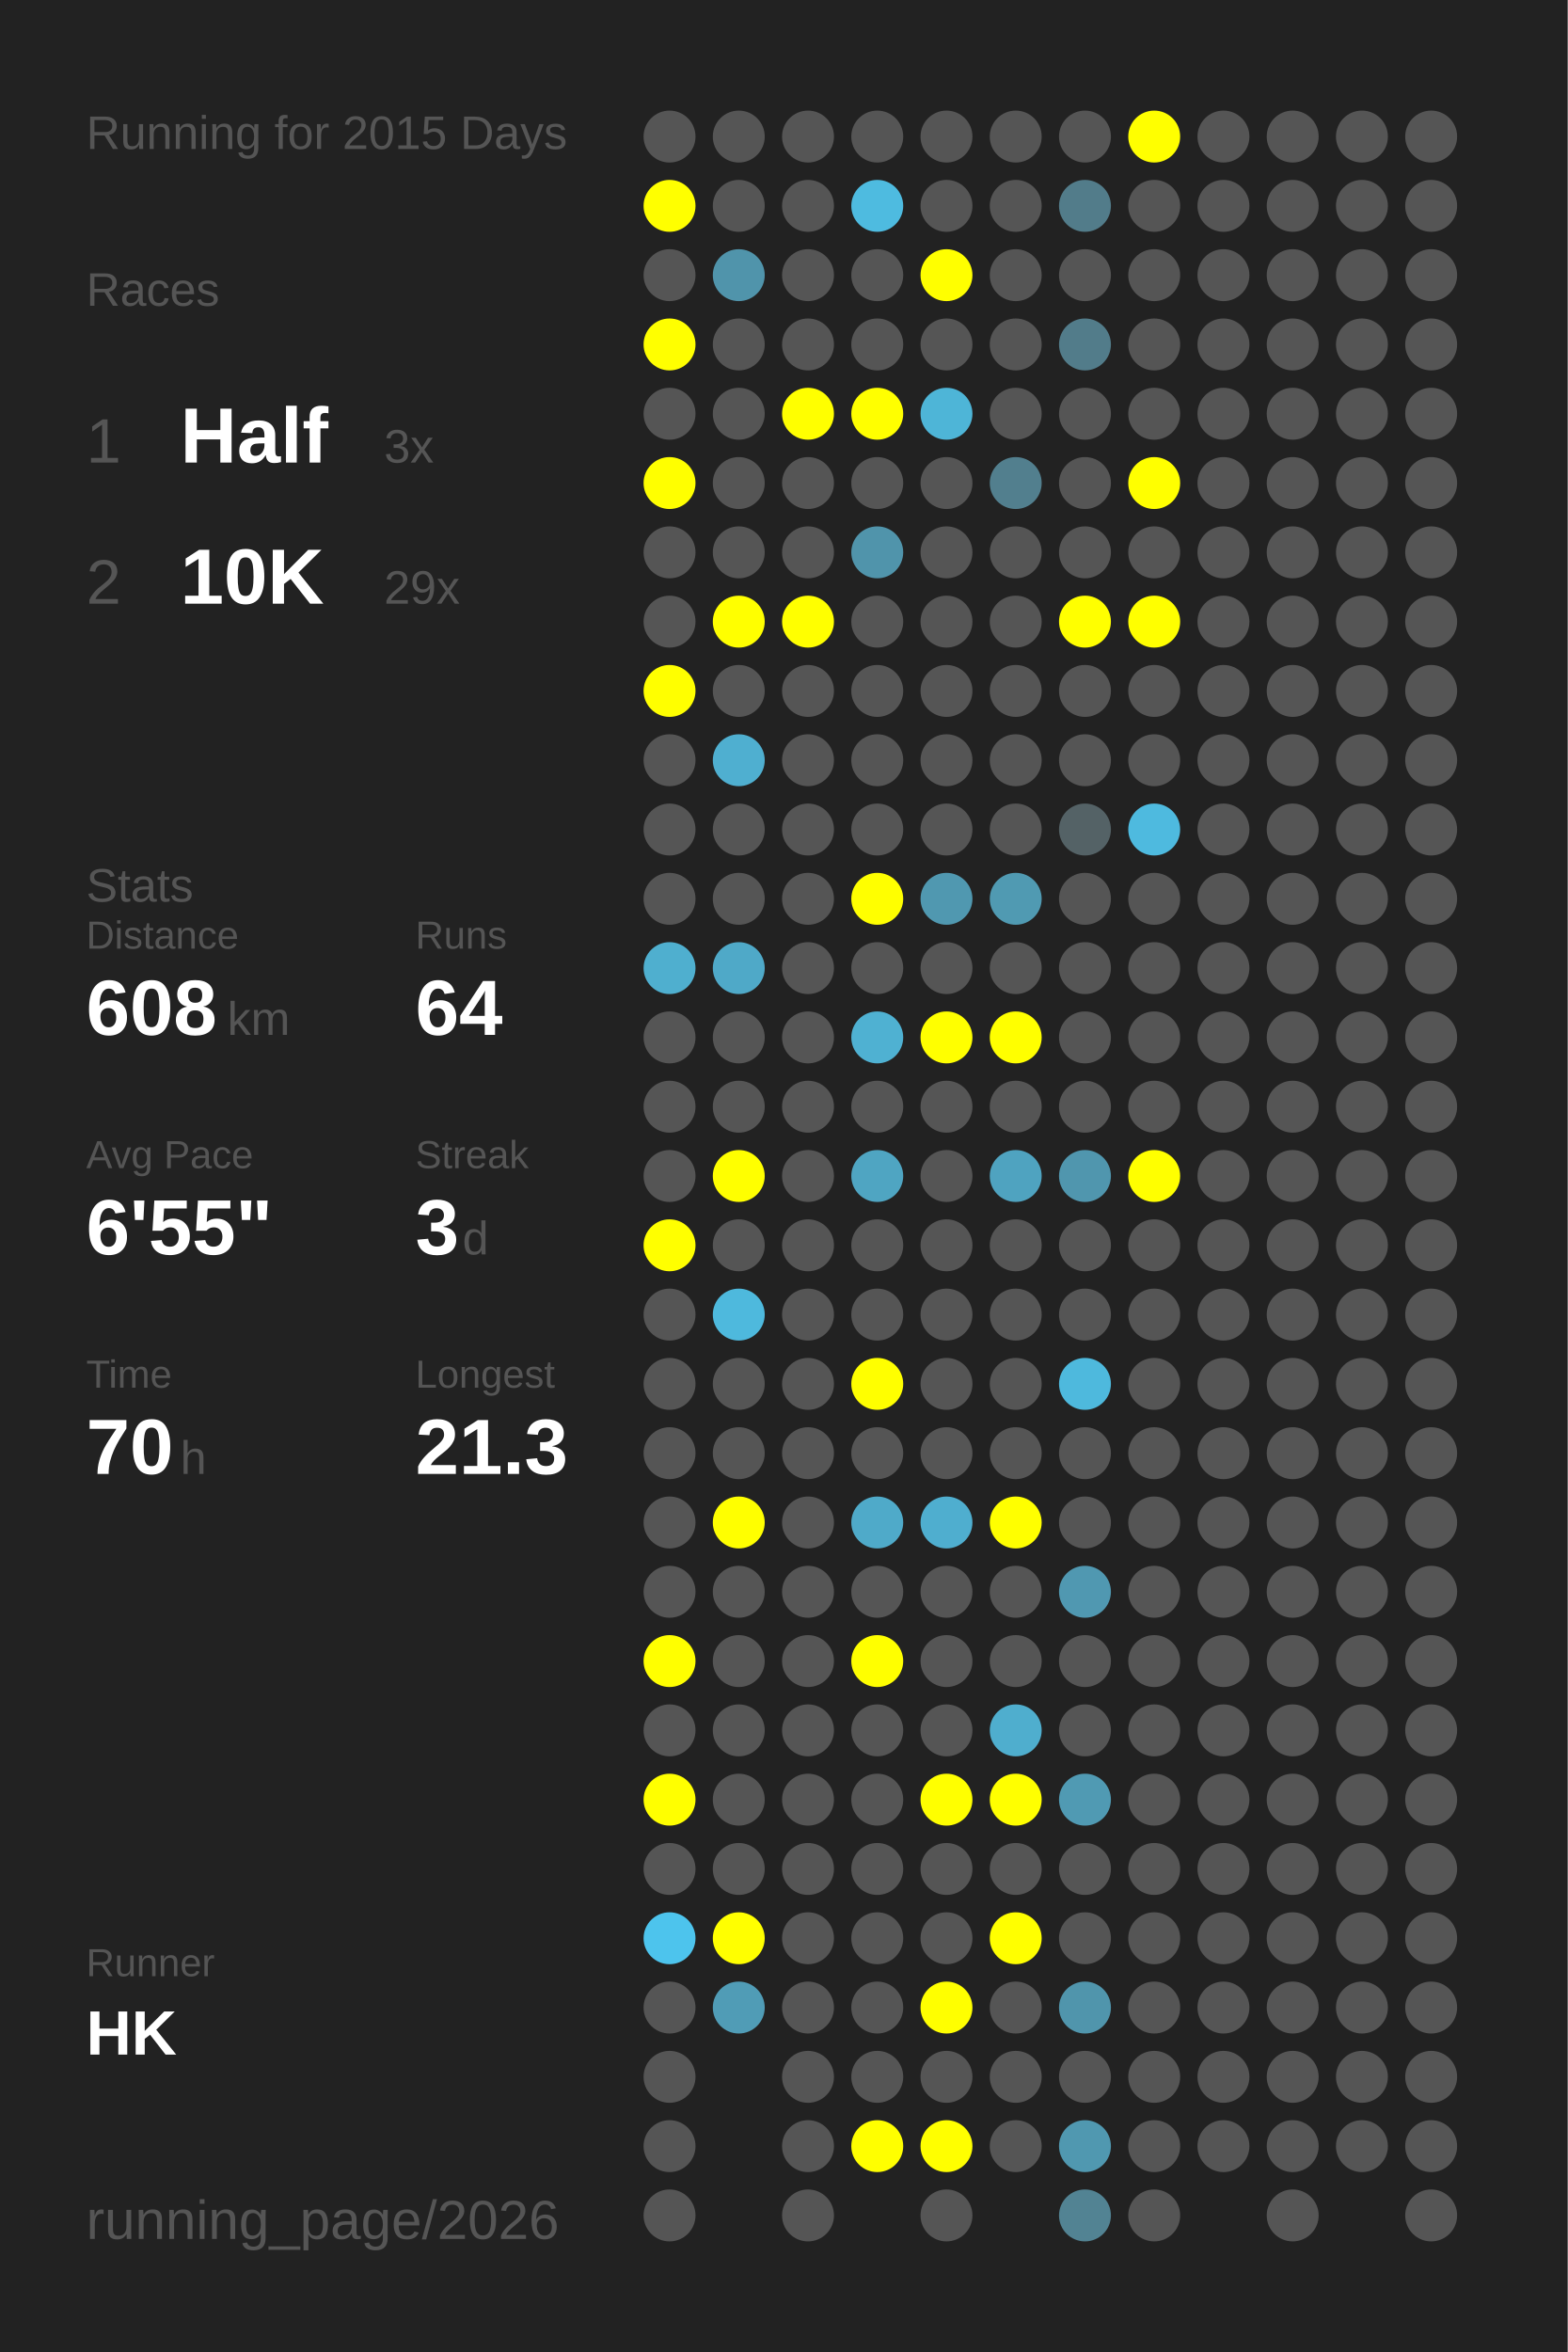
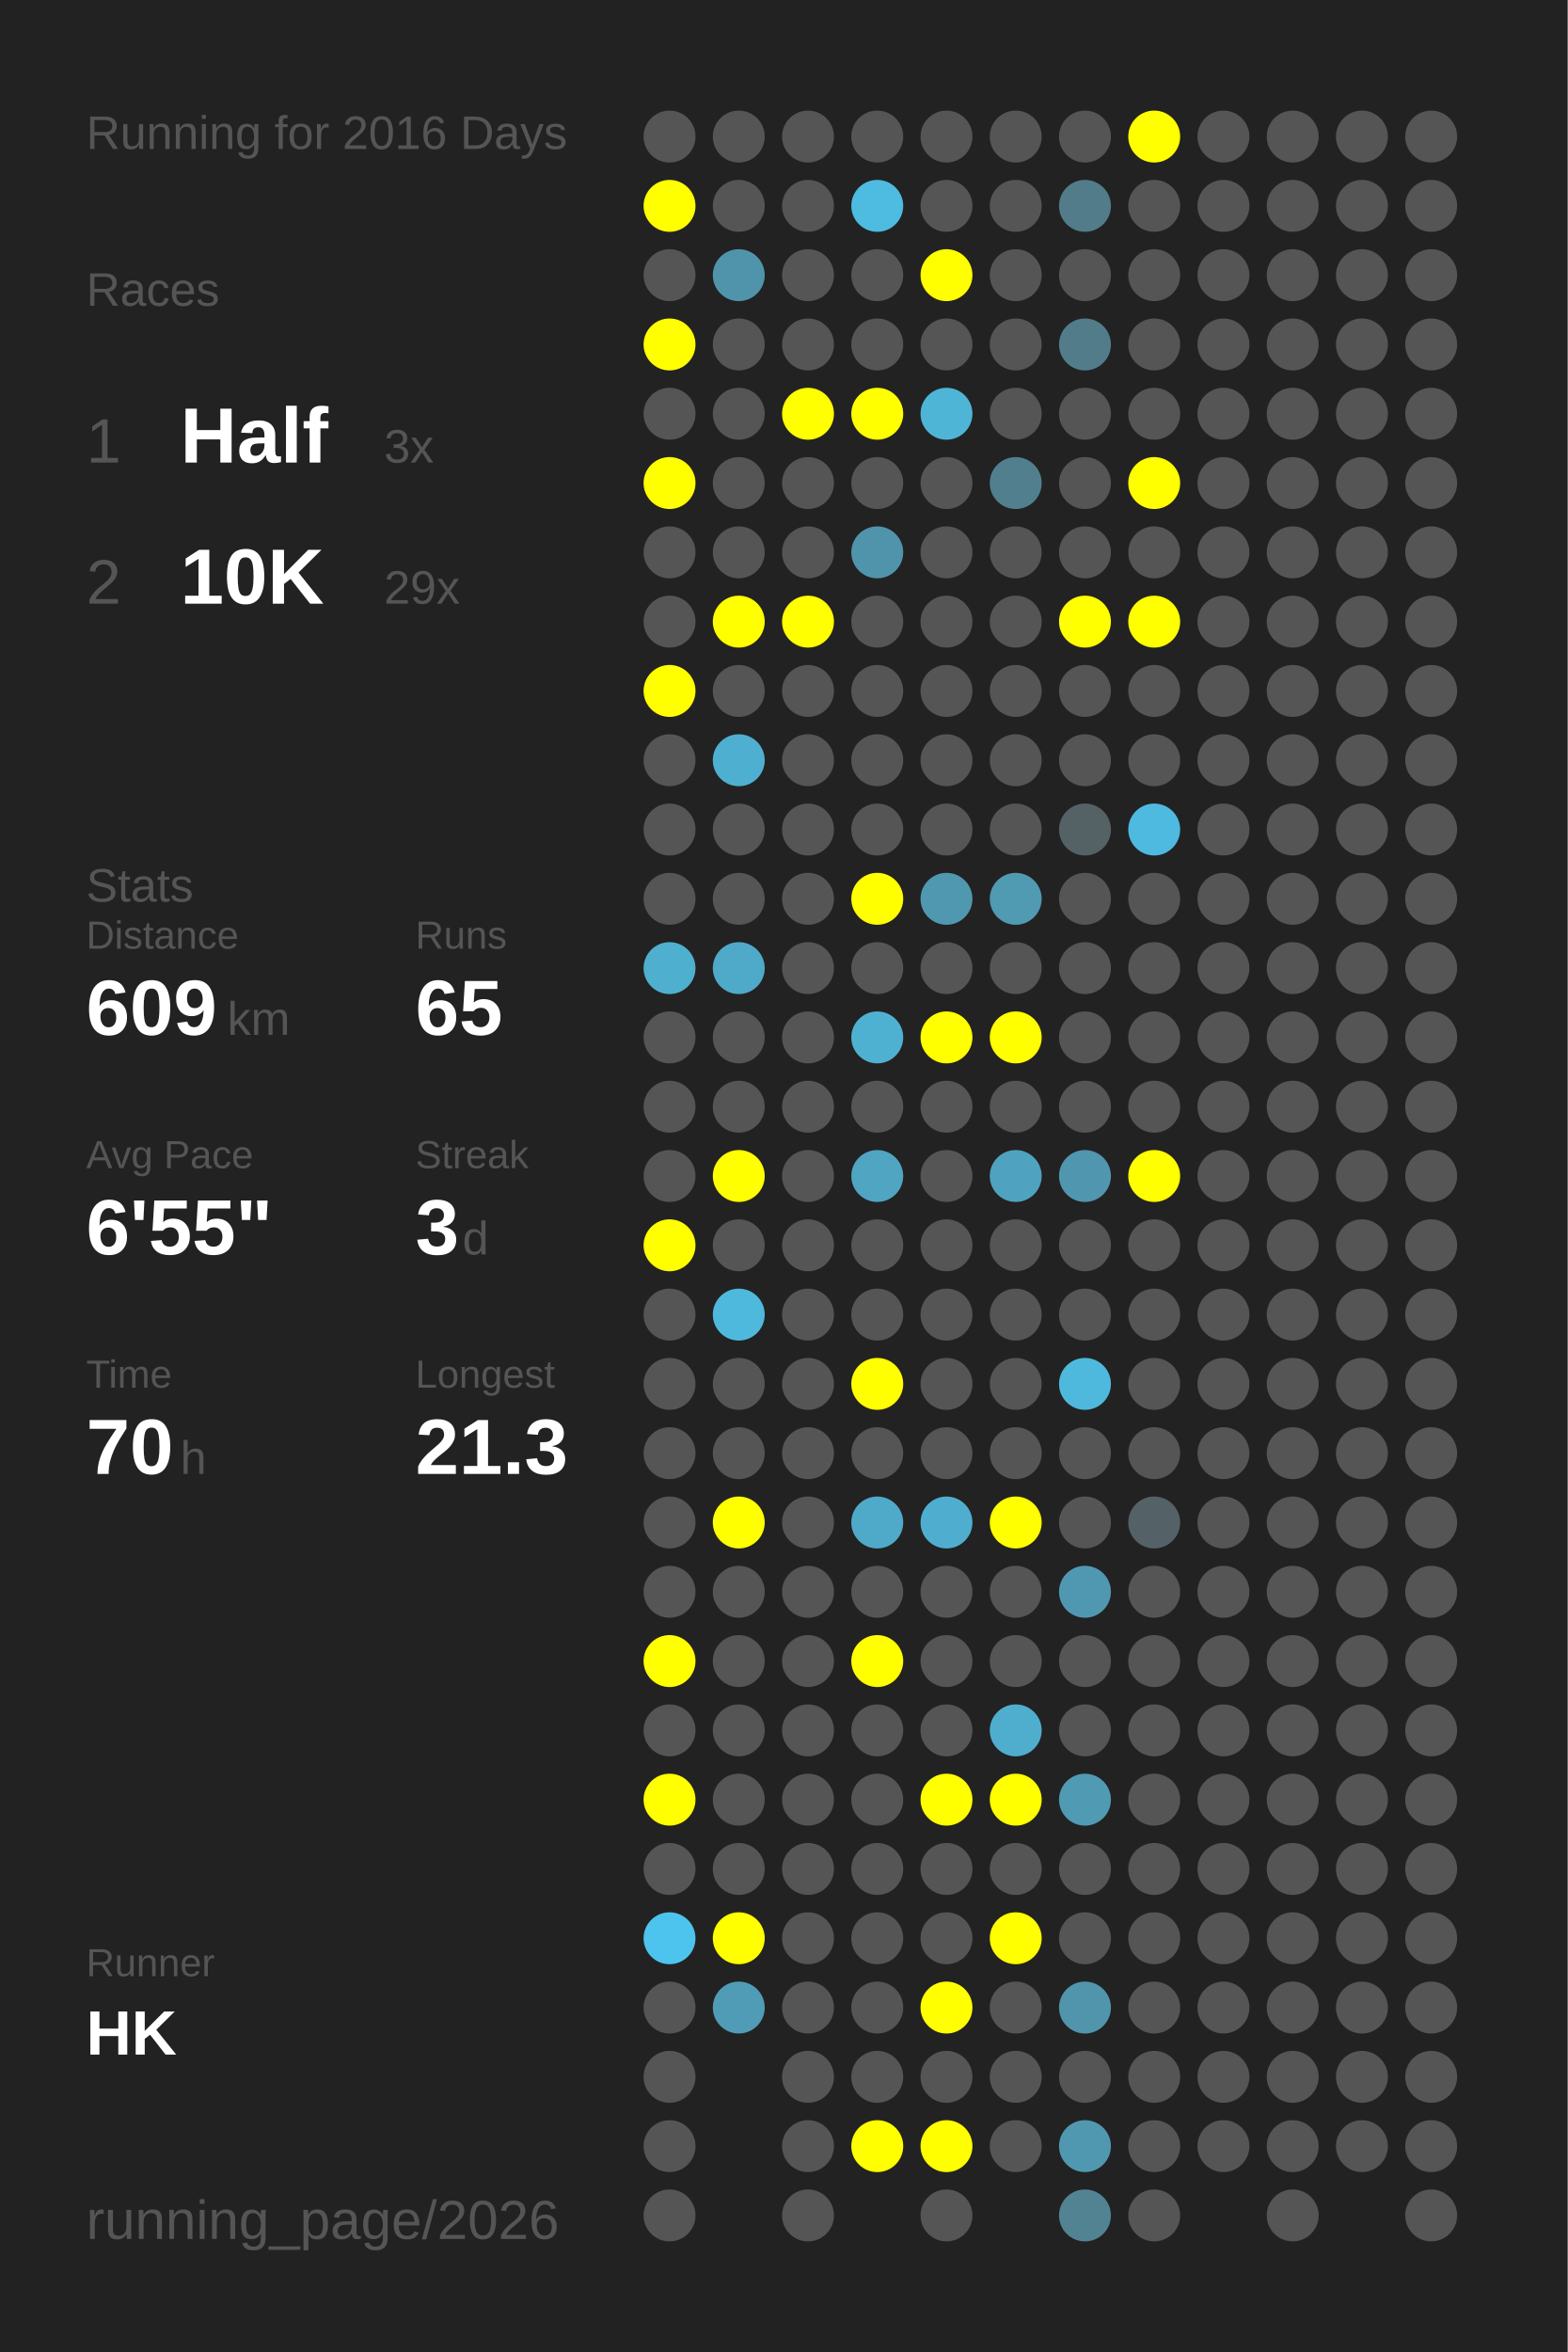
<svg xmlns="http://www.w3.org/2000/svg" baseProfile="full" height="300mm" version="1.1" viewBox="0,0,200,300" width="200mm">
  <defs />
  <rect fill="#222222" height="300" width="200" x="0" y="0" />
-   <text fill="#555555" style="font-size:6px; font-family:Arial;" x="11" y="19">Running for 2015 Days</text>
+   <text fill="#555555" style="font-size:6px; font-family:Arial;" x="11" y="19">Running for 2016 Days</text>
  <text fill="#555555" style="font-size:6px; font-family:Arial;" x="11" y="39">Races</text>
  <text fill="#555555" style="font-size:8px; font-family:Arial;" x="11" y="59">1</text>
  <text fill="#FFFFFF" style="font-size:10px; font-family:Arial; font-weight:bold;" x="23" y="59">Half</text>
  <text fill="#555555" style="font-size:6px; font-family:Arial;" x="49" y="59">3x</text>
  <text fill="#555555" style="font-size:8px; font-family:Arial;" x="11" y="77">2</text>
  <text fill="#FFFFFF" style="font-size:10px; font-family:Arial; font-weight:bold;" x="23" y="77">10K</text>
  <text fill="#555555" style="font-size:6px; font-family:Arial;" x="49" y="77">29x</text>
  <text fill="#555555" style="font-size:6px; font-family:Arial;" x="11" y="115">Stats</text>
  <text fill="#555555" style="font-size:5px; font-family:Arial;" x="11" y="121">Distance</text>
-   <text fill="#FFFFFF" style="font-size:10px; font-family:Arial; font-weight:bold;" x="11" y="132">608</text>
+   <text fill="#FFFFFF" style="font-size:10px; font-family:Arial; font-weight:bold;" x="11" y="132">609</text>
  <text fill="#555555" style="font-size:6px; font-family:Arial;" x="29" y="132">km</text>
  <text fill="#555555" style="font-size:5px; font-family:Arial;" x="53" y="121">Runs</text>
-   <text fill="#FFFFFF" style="font-size:10px; font-family:Arial; font-weight:bold;" x="53" y="132">64</text>
+   <text fill="#FFFFFF" style="font-size:10px; font-family:Arial; font-weight:bold;" x="53" y="132">65</text>
  <text fill="#555555" style="font-size:5px; font-family:Arial;" x="11" y="149">Avg Pace</text>
  <text fill="#FFFFFF" style="font-size:10px; font-family:Arial; font-weight:bold;" x="11" y="160">6'55"</text>
  <text fill="#555555" style="font-size:5px; font-family:Arial;" x="53" y="149">Streak</text>
  <text fill="#FFFFFF" style="font-size:10px; font-family:Arial; font-weight:bold;" x="53" y="160">3</text>
  <text fill="#555555" style="font-size:6px; font-family:Arial;" x="59" y="160">d</text>
  <text fill="#555555" style="font-size:5px; font-family:Arial;" x="11" y="177">Time</text>
  <text fill="#FFFFFF" style="font-size:10px; font-family:Arial; font-weight:bold;" x="11" y="188">70</text>
  <text fill="#555555" style="font-size:6px; font-family:Arial;" x="23" y="188">h</text>
  <text fill="#555555" style="font-size:5px; font-family:Arial;" x="53" y="177">Longest</text>
  <text fill="#FFFFFF" style="font-size:10px; font-family:Arial; font-weight:bold;" x="53" y="188">21.3</text>
  <text fill="#555555" style="font-size:5px; font-family:Arial;" x="11" y="252.065">Runner</text>
  <text fill="#FFFFFF" style="font-size:8px; font-family:Arial; font-weight:bold;" x="11" y="262.065">HK</text>
  <text fill="#555555" style="font-size:7px; font-family:Arial;" x="11" y="285.581">running_page/2026</text>
  <circle cx="85.417" cy="17.419" fill="#555555" r="3.312" />
  <circle cx="85.417" cy="26.258" fill="#FFFF00" r="3.312" />
  <circle cx="85.417" cy="35.097" fill="#555555" r="3.312" />
  <circle cx="85.417" cy="43.935" fill="#FFFF00" r="3.312" />
  <circle cx="85.417" cy="52.774" fill="#555555" r="3.312" />
  <circle cx="85.417" cy="61.613" fill="#FFFF00" r="3.312" />
  <circle cx="85.417" cy="70.452" fill="#555555" r="3.312" />
  <circle cx="85.417" cy="79.29" fill="#555555" r="3.312" />
  <circle cx="85.417" cy="88.129" fill="#FFFF00" r="3.312" />
  <circle cx="85.417" cy="96.968" fill="#555555" r="3.312" />
  <circle cx="85.417" cy="105.806" fill="#555555" r="3.312" />
  <circle cx="85.417" cy="114.645" fill="#555555" r="3.312" />
  <circle cx="85.417" cy="123.484" fill="#4fafcf" r="3.312" />
  <circle cx="85.417" cy="132.323" fill="#555555" r="3.312" />
  <circle cx="85.417" cy="141.161" fill="#555555" r="3.312" />
  <circle cx="85.417" cy="150" fill="#555555" r="3.312" />
  <circle cx="85.417" cy="158.839" fill="#FFFF00" r="3.312" />
  <circle cx="85.417" cy="167.677" fill="#555555" r="3.312" />
  <circle cx="85.417" cy="176.516" fill="#555555" r="3.312" />
  <circle cx="85.417" cy="185.355" fill="#555555" r="3.312" />
  <circle cx="85.417" cy="194.194" fill="#555555" r="3.312" />
  <circle cx="85.417" cy="203.032" fill="#555555" r="3.312" />
  <circle cx="85.417" cy="211.871" fill="#FFFF00" r="3.312" />
  <circle cx="85.417" cy="220.71" fill="#555555" r="3.312" />
  <circle cx="85.417" cy="229.548" fill="#FFFF00" r="3.312" />
  <circle cx="85.417" cy="238.387" fill="#555555" r="3.312" />
  <circle cx="85.417" cy="247.226" fill="#4dc4ed" r="3.312" />
  <circle cx="85.417" cy="256.065" fill="#555555" r="3.312" />
  <circle cx="85.417" cy="264.903" fill="#555555" r="3.312" />
  <circle cx="85.417" cy="273.742" fill="#555555" r="3.312" />
  <circle cx="85.417" cy="282.581" fill="#555555" r="3.312" />
  <circle cx="94.25" cy="17.419" fill="#555555" r="3.312" />
  <circle cx="94.25" cy="26.258" fill="#555555" r="3.312" />
  <circle cx="94.25" cy="35.097" fill="#5094ab" r="3.312" />
  <circle cx="94.25" cy="43.935" fill="#555555" r="3.312" />
  <circle cx="94.25" cy="52.774" fill="#555555" r="3.312" />
  <circle cx="94.25" cy="61.613" fill="#555555" r="3.312" />
  <circle cx="94.25" cy="70.452" fill="#555555" r="3.312" />
  <circle cx="94.25" cy="79.29" fill="#FFFF00" r="3.312" />
  <circle cx="94.25" cy="88.129" fill="#555555" r="3.312" />
  <circle cx="94.25" cy="96.968" fill="#4fafd0" r="3.312" />
  <circle cx="94.25" cy="105.806" fill="#555555" r="3.312" />
  <circle cx="94.25" cy="114.645" fill="#555555" r="3.312" />
  <circle cx="94.25" cy="123.484" fill="#4fa9c8" r="3.312" />
  <circle cx="94.25" cy="132.323" fill="#555555" r="3.312" />
  <circle cx="94.25" cy="141.161" fill="#555555" r="3.312" />
  <circle cx="94.25" cy="150" fill="#FFFF00" r="3.312" />
  <circle cx="94.25" cy="158.839" fill="#555555" r="3.312" />
  <circle cx="94.25" cy="167.677" fill="#4eb9dd" r="3.312" />
  <circle cx="94.25" cy="176.516" fill="#555555" r="3.312" />
  <circle cx="94.25" cy="185.355" fill="#555555" r="3.312" />
  <circle cx="94.25" cy="194.194" fill="#FFFF00" r="3.312" />
  <circle cx="94.25" cy="203.032" fill="#555555" r="3.312" />
  <circle cx="94.25" cy="211.871" fill="#555555" r="3.312" />
  <circle cx="94.25" cy="220.71" fill="#555555" r="3.312" />
  <circle cx="94.25" cy="229.548" fill="#555555" r="3.312" />
  <circle cx="94.25" cy="238.387" fill="#555555" r="3.312" />
  <circle cx="94.25" cy="247.226" fill="#FFFF00" r="3.312" />
  <circle cx="94.25" cy="256.065" fill="#509cb6" r="3.312" />
  <circle cx="103.083" cy="17.419" fill="#555555" r="3.312" />
  <circle cx="103.083" cy="26.258" fill="#555555" r="3.312" />
  <circle cx="103.083" cy="35.097" fill="#555555" r="3.312" />
  <circle cx="103.083" cy="43.935" fill="#555555" r="3.312" />
  <circle cx="103.083" cy="52.774" fill="#FFFF00" r="3.312" />
  <circle cx="103.083" cy="61.613" fill="#555555" r="3.312" />
  <circle cx="103.083" cy="70.452" fill="#555555" r="3.312" />
  <circle cx="103.083" cy="79.29" fill="#FFFF00" r="3.312" />
  <circle cx="103.083" cy="88.129" fill="#555555" r="3.312" />
  <circle cx="103.083" cy="96.968" fill="#555555" r="3.312" />
  <circle cx="103.083" cy="105.806" fill="#555555" r="3.312" />
  <circle cx="103.083" cy="114.645" fill="#555555" r="3.312" />
  <circle cx="103.083" cy="123.484" fill="#555555" r="3.312" />
  <circle cx="103.083" cy="132.323" fill="#555555" r="3.312" />
  <circle cx="103.083" cy="141.161" fill="#555555" r="3.312" />
  <circle cx="103.083" cy="150" fill="#555555" r="3.312" />
  <circle cx="103.083" cy="158.839" fill="#555555" r="3.312" />
  <circle cx="103.083" cy="167.677" fill="#555555" r="3.312" />
  <circle cx="103.083" cy="176.516" fill="#555555" r="3.312" />
  <circle cx="103.083" cy="185.355" fill="#555555" r="3.312" />
  <circle cx="103.083" cy="194.194" fill="#555555" r="3.312" />
  <circle cx="103.083" cy="203.032" fill="#555555" r="3.312" />
  <circle cx="103.083" cy="211.871" fill="#555555" r="3.312" />
  <circle cx="103.083" cy="220.71" fill="#555555" r="3.312" />
  <circle cx="103.083" cy="229.548" fill="#555555" r="3.312" />
  <circle cx="103.083" cy="238.387" fill="#555555" r="3.312" />
  <circle cx="103.083" cy="247.226" fill="#555555" r="3.312" />
  <circle cx="103.083" cy="256.065" fill="#555555" r="3.312" />
  <circle cx="103.083" cy="264.903" fill="#555555" r="3.312" />
  <circle cx="103.083" cy="273.742" fill="#555555" r="3.312" />
  <circle cx="103.083" cy="282.581" fill="#555555" r="3.312" />
  <circle cx="111.917" cy="17.419" fill="#555555" r="3.312" />
  <circle cx="111.917" cy="26.258" fill="#4ebbe0" r="3.312" />
  <circle cx="111.917" cy="35.097" fill="#555555" r="3.312" />
  <circle cx="111.917" cy="43.935" fill="#555555" r="3.312" />
  <circle cx="111.917" cy="52.774" fill="#FFFF00" r="3.312" />
  <circle cx="111.917" cy="61.613" fill="#555555" r="3.312" />
  <circle cx="111.917" cy="70.452" fill="#5094ab" r="3.312" />
  <circle cx="111.917" cy="79.29" fill="#555555" r="3.312" />
  <circle cx="111.917" cy="88.129" fill="#555555" r="3.312" />
  <circle cx="111.917" cy="96.968" fill="#555555" r="3.312" />
  <circle cx="111.917" cy="105.806" fill="#555555" r="3.312" />
  <circle cx="111.917" cy="114.645" fill="#FFFF00" r="3.312" />
  <circle cx="111.917" cy="123.484" fill="#555555" r="3.312" />
  <circle cx="111.917" cy="132.323" fill="#4fb1d2" r="3.312" />
  <circle cx="111.917" cy="141.161" fill="#555555" r="3.312" />
  <circle cx="111.917" cy="150" fill="#4fa5c2" r="3.312" />
  <circle cx="111.917" cy="158.839" fill="#555555" r="3.312" />
  <circle cx="111.917" cy="167.677" fill="#555555" r="3.312" />
  <circle cx="111.917" cy="176.516" fill="#FFFF00" r="3.312" />
  <circle cx="111.917" cy="185.355" fill="#555555" r="3.312" />
  <circle cx="111.917" cy="194.194" fill="#4faac9" r="3.312" />
  <circle cx="111.917" cy="203.032" fill="#555555" r="3.312" />
  <circle cx="111.917" cy="211.871" fill="#FFFF00" r="3.312" />
  <circle cx="111.917" cy="220.71" fill="#555555" r="3.312" />
  <circle cx="111.917" cy="229.548" fill="#555555" r="3.312" />
  <circle cx="111.917" cy="238.387" fill="#555555" r="3.312" />
  <circle cx="111.917" cy="247.226" fill="#555555" r="3.312" />
  <circle cx="111.917" cy="256.065" fill="#555555" r="3.312" />
  <circle cx="111.917" cy="264.903" fill="#555555" r="3.312" />
  <circle cx="111.917" cy="273.742" fill="#FFFF00" r="3.312" />
  <circle cx="120.75" cy="17.419" fill="#555555" r="3.312" />
  <circle cx="120.75" cy="26.258" fill="#555555" r="3.312" />
  <circle cx="120.75" cy="35.097" fill="#FFFF00" r="3.312" />
  <circle cx="120.75" cy="43.935" fill="#555555" r="3.312" />
  <circle cx="120.75" cy="52.774" fill="#4eb5d7" r="3.312" />
  <circle cx="120.75" cy="61.613" fill="#555555" r="3.312" />
  <circle cx="120.75" cy="70.452" fill="#555555" r="3.312" />
  <circle cx="120.75" cy="79.29" fill="#555555" r="3.312" />
  <circle cx="120.75" cy="88.129" fill="#555555" r="3.312" />
  <circle cx="120.75" cy="96.968" fill="#555555" r="3.312" />
  <circle cx="120.75" cy="105.806" fill="#555555" r="3.312" />
  <circle cx="120.75" cy="114.645" fill="#5098b0" r="3.312" />
  <circle cx="120.75" cy="123.484" fill="#555555" r="3.312" />
  <circle cx="120.75" cy="132.323" fill="#FFFF00" r="3.312" />
  <circle cx="120.75" cy="141.161" fill="#555555" r="3.312" />
  <circle cx="120.75" cy="150" fill="#555555" r="3.312" />
  <circle cx="120.75" cy="158.839" fill="#555555" r="3.312" />
  <circle cx="120.75" cy="167.677" fill="#555555" r="3.312" />
  <circle cx="120.75" cy="176.516" fill="#555555" r="3.312" />
  <circle cx="120.75" cy="185.355" fill="#555555" r="3.312" />
  <circle cx="120.75" cy="194.194" fill="#4faecf" r="3.312" />
  <circle cx="120.75" cy="203.032" fill="#555555" r="3.312" />
  <circle cx="120.75" cy="211.871" fill="#555555" r="3.312" />
  <circle cx="120.75" cy="220.71" fill="#555555" r="3.312" />
  <circle cx="120.75" cy="229.548" fill="#FFFF00" r="3.312" />
  <circle cx="120.75" cy="238.387" fill="#555555" r="3.312" />
  <circle cx="120.75" cy="247.226" fill="#555555" r="3.312" />
  <circle cx="120.75" cy="256.065" fill="#FFFF00" r="3.312" />
  <circle cx="120.75" cy="264.903" fill="#555555" r="3.312" />
  <circle cx="120.75" cy="273.742" fill="#FFFF00" r="3.312" />
  <circle cx="120.75" cy="282.581" fill="#555555" r="3.312" />
  <circle cx="129.583" cy="17.419" fill="#555555" r="3.312" />
  <circle cx="129.583" cy="26.258" fill="#555555" r="3.312" />
  <circle cx="129.583" cy="35.097" fill="#555555" r="3.312" />
  <circle cx="129.583" cy="43.935" fill="#555555" r="3.312" />
  <circle cx="129.583" cy="52.774" fill="#555555" r="3.312" />
  <circle cx="129.583" cy="61.613" fill="#527f8e" r="3.312" />
  <circle cx="129.583" cy="70.452" fill="#555555" r="3.312" />
  <circle cx="129.583" cy="79.29" fill="#555555" r="3.312" />
  <circle cx="129.583" cy="88.129" fill="#555555" r="3.312" />
  <circle cx="129.583" cy="96.968" fill="#555555" r="3.312" />
  <circle cx="129.583" cy="105.806" fill="#555555" r="3.312" />
  <circle cx="129.583" cy="114.645" fill="#509ab2" r="3.312" />
  <circle cx="129.583" cy="123.484" fill="#555555" r="3.312" />
  <circle cx="129.583" cy="132.323" fill="#FFFF00" r="3.312" />
  <circle cx="129.583" cy="141.161" fill="#555555" r="3.312" />
  <circle cx="129.583" cy="150" fill="#4fa3c0" r="3.312" />
  <circle cx="129.583" cy="158.839" fill="#555555" r="3.312" />
  <circle cx="129.583" cy="167.677" fill="#555555" r="3.312" />
  <circle cx="129.583" cy="176.516" fill="#555555" r="3.312" />
  <circle cx="129.583" cy="185.355" fill="#555555" r="3.312" />
  <circle cx="129.583" cy="194.194" fill="#FFFF00" r="3.312" />
  <circle cx="129.583" cy="203.032" fill="#555555" r="3.312" />
  <circle cx="129.583" cy="211.871" fill="#555555" r="3.312" />
  <circle cx="129.583" cy="220.71" fill="#4faece" r="3.312" />
  <circle cx="129.583" cy="229.548" fill="#FFFF00" r="3.312" />
  <circle cx="129.583" cy="238.387" fill="#555555" r="3.312" />
  <circle cx="129.583" cy="247.226" fill="#FFFF00" r="3.312" />
  <circle cx="129.583" cy="256.065" fill="#555555" r="3.312" />
  <circle cx="129.583" cy="264.903" fill="#555555" r="3.312" />
  <circle cx="129.583" cy="273.742" fill="#555555" r="3.312" />
  <circle cx="138.417" cy="17.419" fill="#555555" r="3.312" />
  <circle cx="138.417" cy="26.258" fill="#527c8a" r="3.312" />
  <circle cx="138.417" cy="35.097" fill="#555555" r="3.312" />
  <circle cx="138.417" cy="43.935" fill="#527c8a" r="3.312" />
  <circle cx="138.417" cy="52.774" fill="#555555" r="3.312" />
  <circle cx="138.417" cy="61.613" fill="#555555" r="3.312" />
  <circle cx="138.417" cy="70.452" fill="#555555" r="3.312" />
  <circle cx="138.417" cy="79.29" fill="#FFFF00" r="3.312" />
  <circle cx="138.417" cy="88.129" fill="#555555" r="3.312" />
  <circle cx="138.417" cy="96.968" fill="#555555" r="3.312" />
  <circle cx="138.417" cy="105.806" fill="#546266" r="3.312" />
  <circle cx="138.417" cy="114.645" fill="#555555" r="3.312" />
  <circle cx="138.417" cy="123.484" fill="#555555" r="3.312" />
  <circle cx="138.417" cy="132.323" fill="#555555" r="3.312" />
  <circle cx="138.417" cy="141.161" fill="#555555" r="3.312" />
  <circle cx="138.417" cy="150" fill="#5096ae" r="3.312" />
  <circle cx="138.417" cy="158.839" fill="#555555" r="3.312" />
  <circle cx="138.417" cy="167.677" fill="#555555" r="3.312" />
  <circle cx="138.417" cy="176.516" fill="#4eb9dd" r="3.312" />
  <circle cx="138.417" cy="185.355" fill="#555555" r="3.312" />
  <circle cx="138.417" cy="194.194" fill="#555555" r="3.312" />
  <circle cx="138.417" cy="203.032" fill="#5098b1" r="3.312" />
  <circle cx="138.417" cy="211.871" fill="#555555" r="3.312" />
  <circle cx="138.417" cy="220.71" fill="#555555" r="3.312" />
  <circle cx="138.417" cy="229.548" fill="#509ab3" r="3.312" />
  <circle cx="138.417" cy="238.387" fill="#555555" r="3.312" />
  <circle cx="138.417" cy="247.226" fill="#555555" r="3.312" />
  <circle cx="138.417" cy="256.065" fill="#5095ac" r="3.312" />
  <circle cx="138.417" cy="264.903" fill="#555555" r="3.312" />
  <circle cx="138.417" cy="273.742" fill="#5098b0" r="3.312" />
  <circle cx="138.417" cy="282.581" fill="#528393" r="3.312" />
  <circle cx="147.25" cy="17.419" fill="#FFFF00" r="3.312" />
  <circle cx="147.25" cy="26.258" fill="#555555" r="3.312" />
  <circle cx="147.25" cy="35.097" fill="#555555" r="3.312" />
  <circle cx="147.25" cy="43.935" fill="#555555" r="3.312" />
  <circle cx="147.25" cy="52.774" fill="#555555" r="3.312" />
  <circle cx="147.25" cy="61.613" fill="#FFFF00" r="3.312" />
  <circle cx="147.25" cy="70.452" fill="#555555" r="3.312" />
  <circle cx="147.25" cy="79.29" fill="#FFFF00" r="3.312" />
  <circle cx="147.25" cy="88.129" fill="#555555" r="3.312" />
  <circle cx="147.25" cy="96.968" fill="#555555" r="3.312" />
  <circle cx="147.25" cy="105.806" fill="#4ebadf" r="3.312" />
  <circle cx="147.25" cy="114.645" fill="#555555" r="3.312" />
  <circle cx="147.25" cy="123.484" fill="#555555" r="3.312" />
  <circle cx="147.25" cy="132.323" fill="#555555" r="3.312" />
  <circle cx="147.25" cy="141.161" fill="#555555" r="3.312" />
  <circle cx="147.25" cy="150" fill="#FFFF00" r="3.312" />
  <circle cx="147.25" cy="158.839" fill="#555555" r="3.312" />
  <circle cx="147.25" cy="167.677" fill="#555555" r="3.312" />
  <circle cx="147.25" cy="176.516" fill="#555555" r="3.312" />
  <circle cx="147.25" cy="185.355" fill="#555555" r="3.312" />
-   <circle cx="147.25" cy="194.194" fill="#555555" r="3.312" />
+   <circle cx="147.25" cy="194.194" fill="#546166" r="3.312" />
  <circle cx="147.25" cy="203.032" fill="#555555" r="3.312" />
  <circle cx="147.25" cy="211.871" fill="#555555" r="3.312" />
  <circle cx="147.25" cy="220.71" fill="#555555" r="3.312" />
  <circle cx="147.25" cy="229.548" fill="#555555" r="3.312" />
  <circle cx="147.25" cy="238.387" fill="#555555" r="3.312" />
  <circle cx="147.25" cy="247.226" fill="#555555" r="3.312" />
  <circle cx="147.25" cy="256.065" fill="#555555" r="3.312" />
  <circle cx="147.25" cy="264.903" fill="#555555" r="3.312" />
  <circle cx="147.25" cy="273.742" fill="#555555" r="3.312" />
  <circle cx="147.25" cy="282.581" fill="#555555" r="3.312" />
  <circle cx="156.083" cy="17.419" fill="#555555" r="3.312" />
  <circle cx="156.083" cy="26.258" fill="#555555" r="3.312" />
  <circle cx="156.083" cy="35.097" fill="#555555" r="3.312" />
  <circle cx="156.083" cy="43.935" fill="#555555" r="3.312" />
  <circle cx="156.083" cy="52.774" fill="#555555" r="3.312" />
  <circle cx="156.083" cy="61.613" fill="#555555" r="3.312" />
  <circle cx="156.083" cy="70.452" fill="#555555" r="3.312" />
  <circle cx="156.083" cy="79.29" fill="#555555" r="3.312" />
  <circle cx="156.083" cy="88.129" fill="#555555" r="3.312" />
  <circle cx="156.083" cy="96.968" fill="#555555" r="3.312" />
  <circle cx="156.083" cy="105.806" fill="#555555" r="3.312" />
  <circle cx="156.083" cy="114.645" fill="#555555" r="3.312" />
  <circle cx="156.083" cy="123.484" fill="#555555" r="3.312" />
  <circle cx="156.083" cy="132.323" fill="#555555" r="3.312" />
  <circle cx="156.083" cy="141.161" fill="#555555" r="3.312" />
  <circle cx="156.083" cy="150" fill="#555555" r="3.312" />
  <circle cx="156.083" cy="158.839" fill="#555555" r="3.312" />
  <circle cx="156.083" cy="167.677" fill="#555555" r="3.312" />
  <circle cx="156.083" cy="176.516" fill="#555555" r="3.312" />
  <circle cx="156.083" cy="185.355" fill="#555555" r="3.312" />
  <circle cx="156.083" cy="194.194" fill="#555555" r="3.312" />
  <circle cx="156.083" cy="203.032" fill="#555555" r="3.312" />
  <circle cx="156.083" cy="211.871" fill="#555555" r="3.312" />
  <circle cx="156.083" cy="220.71" fill="#555555" r="3.312" />
  <circle cx="156.083" cy="229.548" fill="#555555" r="3.312" />
  <circle cx="156.083" cy="238.387" fill="#555555" r="3.312" />
  <circle cx="156.083" cy="247.226" fill="#555555" r="3.312" />
  <circle cx="156.083" cy="256.065" fill="#555555" r="3.312" />
  <circle cx="156.083" cy="264.903" fill="#555555" r="3.312" />
  <circle cx="156.083" cy="273.742" fill="#555555" r="3.312" />
  <circle cx="164.917" cy="17.419" fill="#555555" r="3.312" />
  <circle cx="164.917" cy="26.258" fill="#555555" r="3.312" />
  <circle cx="164.917" cy="35.097" fill="#555555" r="3.312" />
  <circle cx="164.917" cy="43.935" fill="#555555" r="3.312" />
  <circle cx="164.917" cy="52.774" fill="#555555" r="3.312" />
  <circle cx="164.917" cy="61.613" fill="#555555" r="3.312" />
  <circle cx="164.917" cy="70.452" fill="#555555" r="3.312" />
  <circle cx="164.917" cy="79.29" fill="#555555" r="3.312" />
  <circle cx="164.917" cy="88.129" fill="#555555" r="3.312" />
  <circle cx="164.917" cy="96.968" fill="#555555" r="3.312" />
  <circle cx="164.917" cy="105.806" fill="#555555" r="3.312" />
  <circle cx="164.917" cy="114.645" fill="#555555" r="3.312" />
  <circle cx="164.917" cy="123.484" fill="#555555" r="3.312" />
  <circle cx="164.917" cy="132.323" fill="#555555" r="3.312" />
  <circle cx="164.917" cy="141.161" fill="#555555" r="3.312" />
  <circle cx="164.917" cy="150" fill="#555555" r="3.312" />
  <circle cx="164.917" cy="158.839" fill="#555555" r="3.312" />
  <circle cx="164.917" cy="167.677" fill="#555555" r="3.312" />
  <circle cx="164.917" cy="176.516" fill="#555555" r="3.312" />
  <circle cx="164.917" cy="185.355" fill="#555555" r="3.312" />
  <circle cx="164.917" cy="194.194" fill="#555555" r="3.312" />
  <circle cx="164.917" cy="203.032" fill="#555555" r="3.312" />
  <circle cx="164.917" cy="211.871" fill="#555555" r="3.312" />
  <circle cx="164.917" cy="220.71" fill="#555555" r="3.312" />
  <circle cx="164.917" cy="229.548" fill="#555555" r="3.312" />
  <circle cx="164.917" cy="238.387" fill="#555555" r="3.312" />
  <circle cx="164.917" cy="247.226" fill="#555555" r="3.312" />
  <circle cx="164.917" cy="256.065" fill="#555555" r="3.312" />
  <circle cx="164.917" cy="264.903" fill="#555555" r="3.312" />
  <circle cx="164.917" cy="273.742" fill="#555555" r="3.312" />
  <circle cx="164.917" cy="282.581" fill="#555555" r="3.312" />
  <circle cx="173.75" cy="17.419" fill="#555555" r="3.312" />
  <circle cx="173.75" cy="26.258" fill="#555555" r="3.312" />
  <circle cx="173.75" cy="35.097" fill="#555555" r="3.312" />
  <circle cx="173.75" cy="43.935" fill="#555555" r="3.312" />
  <circle cx="173.75" cy="52.774" fill="#555555" r="3.312" />
  <circle cx="173.75" cy="61.613" fill="#555555" r="3.312" />
  <circle cx="173.75" cy="70.452" fill="#555555" r="3.312" />
  <circle cx="173.75" cy="79.29" fill="#555555" r="3.312" />
  <circle cx="173.75" cy="88.129" fill="#555555" r="3.312" />
  <circle cx="173.75" cy="96.968" fill="#555555" r="3.312" />
  <circle cx="173.75" cy="105.806" fill="#555555" r="3.312" />
  <circle cx="173.75" cy="114.645" fill="#555555" r="3.312" />
  <circle cx="173.75" cy="123.484" fill="#555555" r="3.312" />
  <circle cx="173.75" cy="132.323" fill="#555555" r="3.312" />
  <circle cx="173.75" cy="141.161" fill="#555555" r="3.312" />
  <circle cx="173.75" cy="150" fill="#555555" r="3.312" />
  <circle cx="173.75" cy="158.839" fill="#555555" r="3.312" />
  <circle cx="173.75" cy="167.677" fill="#555555" r="3.312" />
  <circle cx="173.75" cy="176.516" fill="#555555" r="3.312" />
  <circle cx="173.75" cy="185.355" fill="#555555" r="3.312" />
  <circle cx="173.75" cy="194.194" fill="#555555" r="3.312" />
  <circle cx="173.75" cy="203.032" fill="#555555" r="3.312" />
  <circle cx="173.75" cy="211.871" fill="#555555" r="3.312" />
  <circle cx="173.75" cy="220.71" fill="#555555" r="3.312" />
  <circle cx="173.75" cy="229.548" fill="#555555" r="3.312" />
  <circle cx="173.75" cy="238.387" fill="#555555" r="3.312" />
  <circle cx="173.75" cy="247.226" fill="#555555" r="3.312" />
  <circle cx="173.75" cy="256.065" fill="#555555" r="3.312" />
  <circle cx="173.75" cy="264.903" fill="#555555" r="3.312" />
  <circle cx="173.75" cy="273.742" fill="#555555" r="3.312" />
  <circle cx="182.583" cy="17.419" fill="#555555" r="3.312" />
  <circle cx="182.583" cy="26.258" fill="#555555" r="3.312" />
  <circle cx="182.583" cy="35.097" fill="#555555" r="3.312" />
  <circle cx="182.583" cy="43.935" fill="#555555" r="3.312" />
  <circle cx="182.583" cy="52.774" fill="#555555" r="3.312" />
  <circle cx="182.583" cy="61.613" fill="#555555" r="3.312" />
  <circle cx="182.583" cy="70.452" fill="#555555" r="3.312" />
  <circle cx="182.583" cy="79.29" fill="#555555" r="3.312" />
  <circle cx="182.583" cy="88.129" fill="#555555" r="3.312" />
  <circle cx="182.583" cy="96.968" fill="#555555" r="3.312" />
  <circle cx="182.583" cy="105.806" fill="#555555" r="3.312" />
  <circle cx="182.583" cy="114.645" fill="#555555" r="3.312" />
  <circle cx="182.583" cy="123.484" fill="#555555" r="3.312" />
  <circle cx="182.583" cy="132.323" fill="#555555" r="3.312" />
  <circle cx="182.583" cy="141.161" fill="#555555" r="3.312" />
  <circle cx="182.583" cy="150" fill="#555555" r="3.312" />
  <circle cx="182.583" cy="158.839" fill="#555555" r="3.312" />
  <circle cx="182.583" cy="167.677" fill="#555555" r="3.312" />
  <circle cx="182.583" cy="176.516" fill="#555555" r="3.312" />
  <circle cx="182.583" cy="185.355" fill="#555555" r="3.312" />
  <circle cx="182.583" cy="194.194" fill="#555555" r="3.312" />
  <circle cx="182.583" cy="203.032" fill="#555555" r="3.312" />
  <circle cx="182.583" cy="211.871" fill="#555555" r="3.312" />
  <circle cx="182.583" cy="220.71" fill="#555555" r="3.312" />
  <circle cx="182.583" cy="229.548" fill="#555555" r="3.312" />
  <circle cx="182.583" cy="238.387" fill="#555555" r="3.312" />
  <circle cx="182.583" cy="247.226" fill="#555555" r="3.312" />
  <circle cx="182.583" cy="256.065" fill="#555555" r="3.312" />
  <circle cx="182.583" cy="264.903" fill="#555555" r="3.312" />
  <circle cx="182.583" cy="273.742" fill="#555555" r="3.312" />
  <circle cx="182.583" cy="282.581" fill="#555555" r="3.312" />
</svg>
